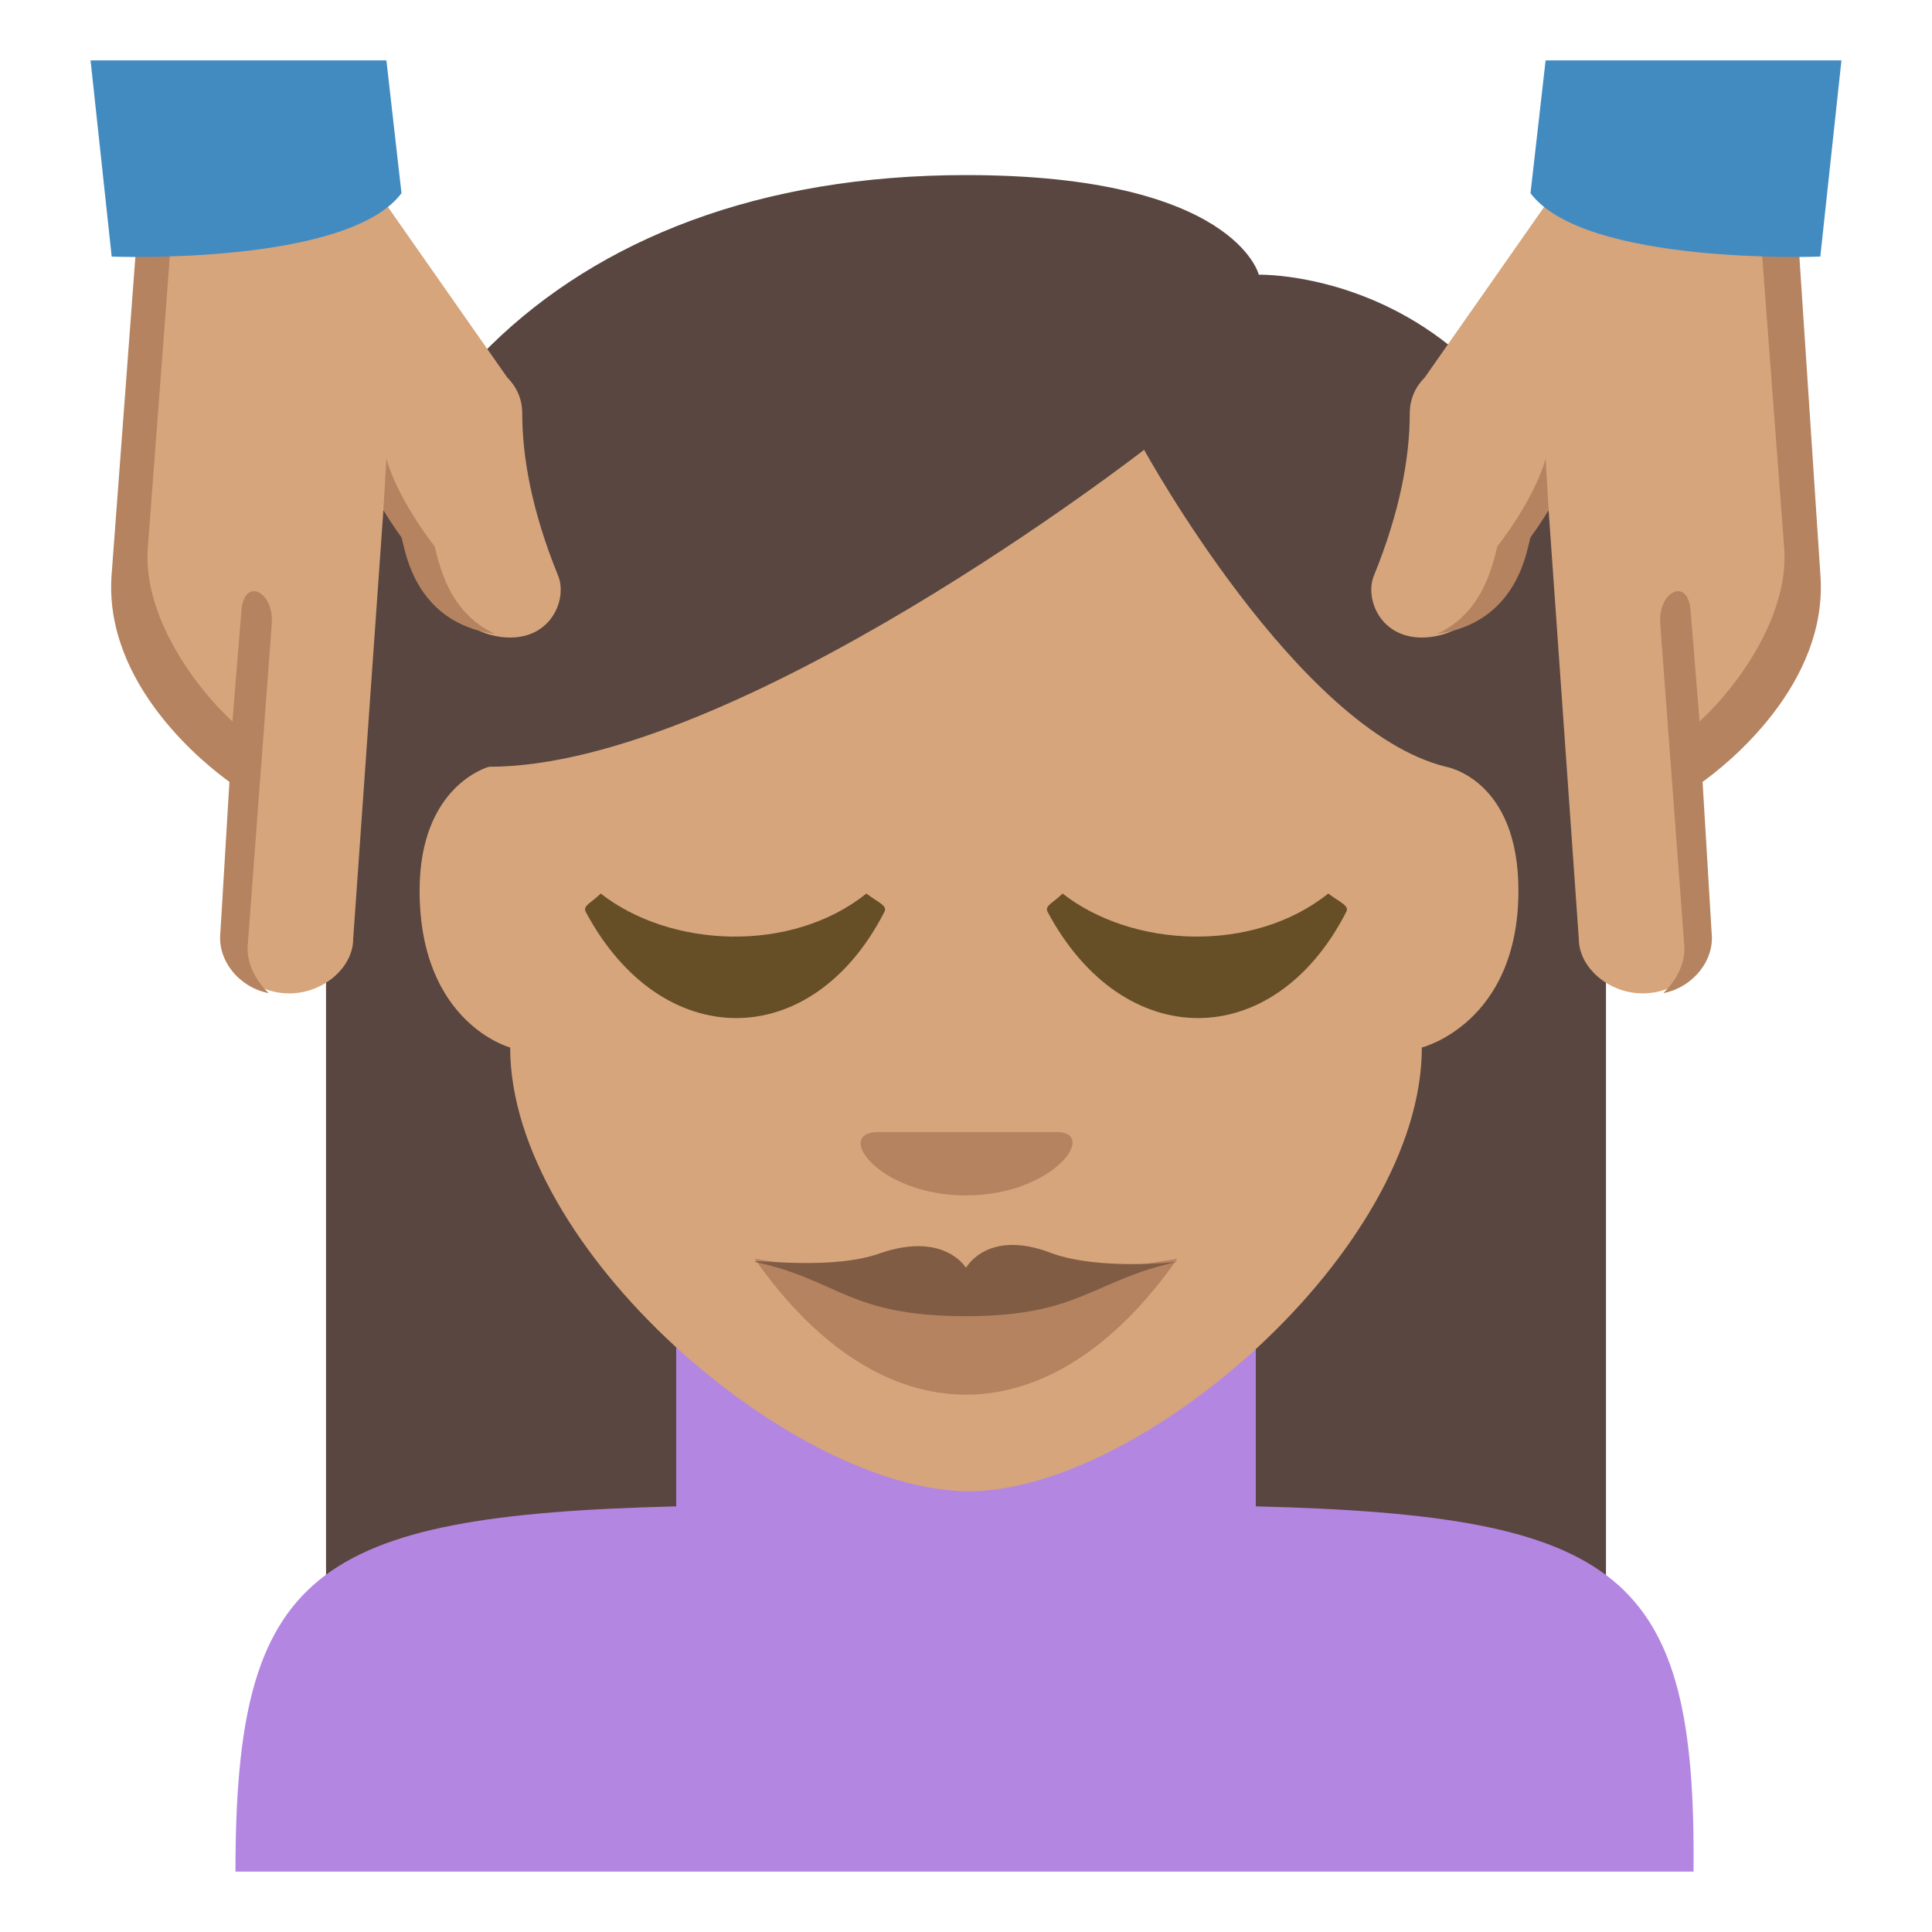
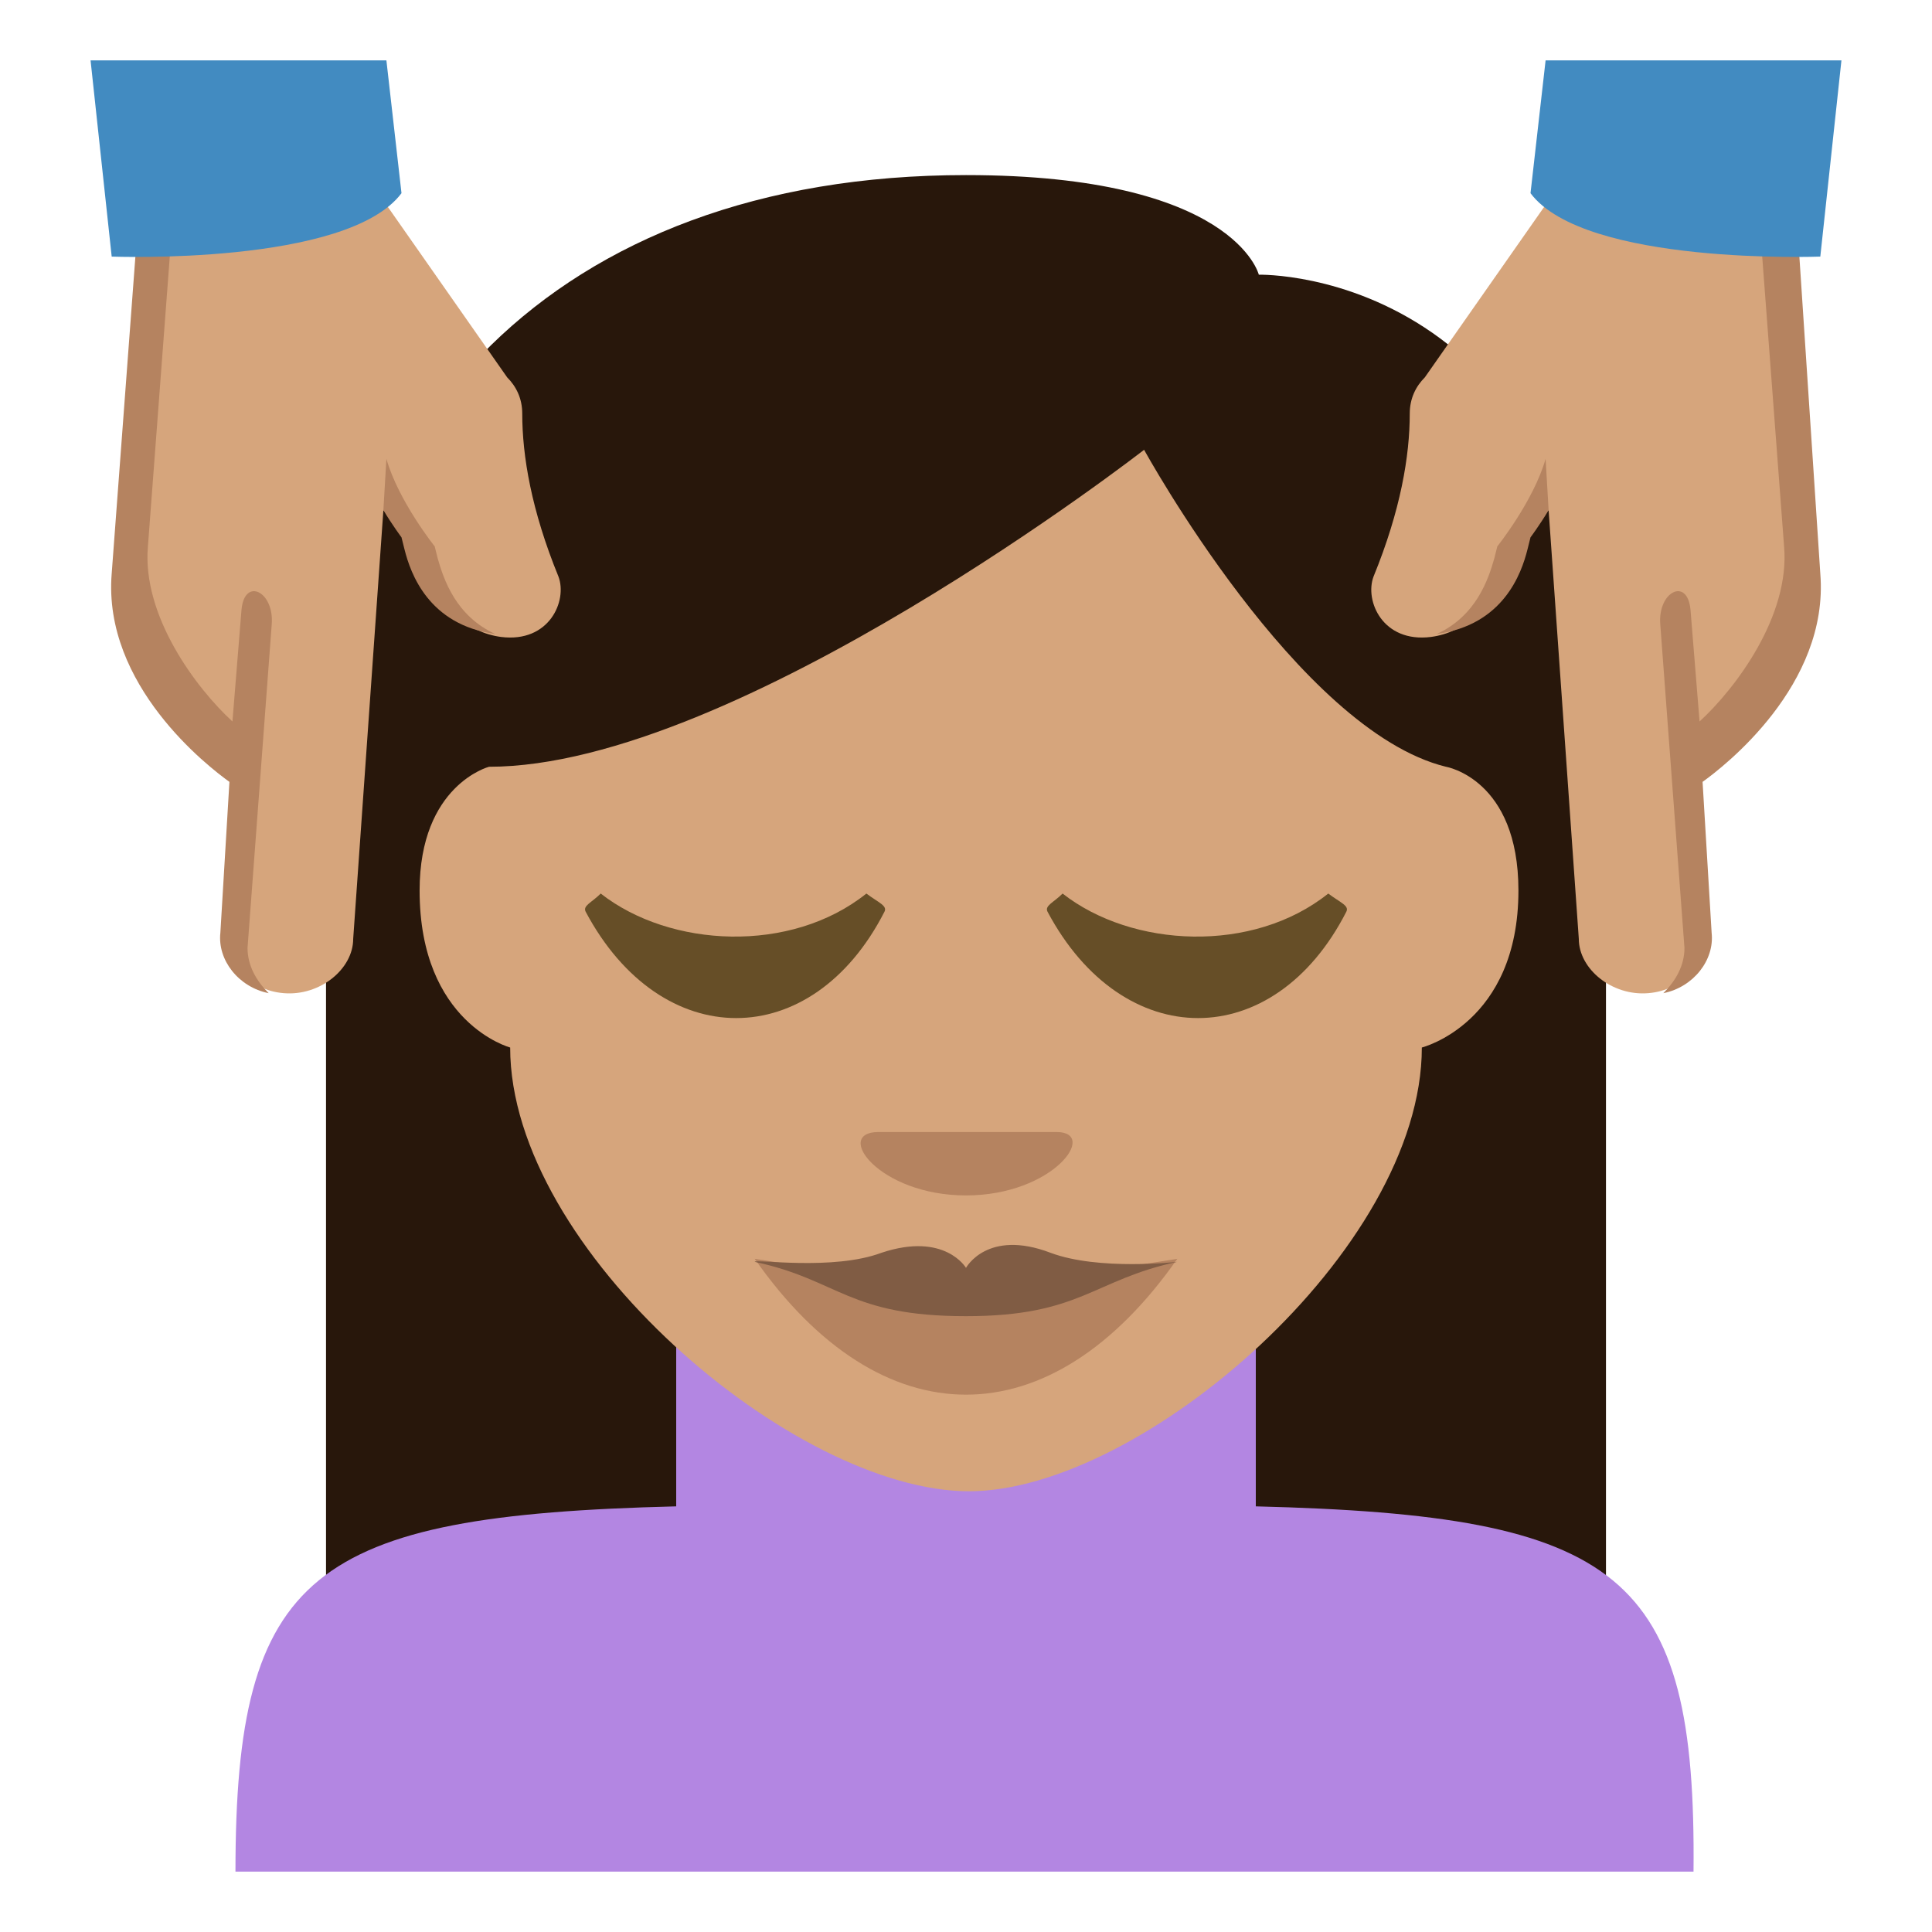
<svg xmlns="http://www.w3.org/2000/svg" viewBox="0 0 64 64" enable-background="new 0 0 64 64">
-   <path d="m32 5.8c-13.7 0-21.2 8.5-21.2 19.6v28.5h42.4v-28.5c0-16.6-11.5-16.3-11.5-16.3s-.8-3.3-9.7-3.3" fill="#594640" />
+   <path d="m32 5.8c-13.7 0-21.2 8.5-21.2 19.6v28.5h42.4v-28.5c0-16.6-11.5-16.3-11.5-16.3s-.8-3.3-9.7-3.3" fill="#28170b" />
  <path d="m41.6 49.9v-6.7h-19.2v6.7c-12.1.3-14.6 2.2-14.6 12.1h48.3c.1-9.9-2.4-11.8-14.5-12.1" fill="#b386e2" />
  <g fill="#d6a57c">
    <path d="m16.9 34.7c0 0-3-.8-3-5.2 0-3.5 2.3-4.1 2.3-4.1 8.2 0 21.7-10.5 21.7-10.5s5.1 9.3 10 10.5c0 0 2.4.4 2.4 4.1 0 4.4-3.2 5.2-3.2 5.2 0 6.7-9.3 14.7-15 14.7-5.8 0-15.2-8-15.2-14.7" />
    <path d="m18.5 19.1c-.9-2.2-1.2-4-1.2-5.4 0-.5-.2-.9-.5-1.2l-4.2-6c-1.2-2-7.8-2.1-8 1.9l-.5 10.6c-.2 3.4 3.5 6.5 4.1 6.1l-.5 5.7c-.1 1.1.5 2 1.7 2.1 1.2.1 2.3-.8 2.3-1.8l1-14.2.9.8c0 0 .7 3.1 3 3.4 1.6.2 2.2-1.2 1.9-2" />
  </g>
  <path d="m9 20.7c.1-1.1-.9-1.6-1-.5l-.3 3.7c-1.2-1.1-3-3.5-2.8-5.8l.8-10.6c.1-.8.4-1.4.8-1.9-1.1.5-1.9 1.4-2 2.7l-.8 10.7c-.3 3.7 3.2 6.4 3.9 6.9l-.3 5c-.1.9.6 1.8 1.6 2-.4-.4-.7-.9-.7-1.5l.8-10.7" fill="#b58360" />
  <path d="m3.7 8.5c0 0 7.8.3 9.6-2.1l-.5-4.4h-9.8l.7 6.5" fill="#428bc1" />
  <path d="m14.5 18.5l-.1-.4c0 0-1.2-1.5-1.6-2.9l-.1 1.7c.3.5.6.9.6.9l.1.4c.2.8.8 2.5 3 2.8-1.3-.6-1.7-1.8-1.9-2.5" fill="#b58360" />
  <path d="m45.5 19.1c.9-2.2 1.2-4 1.2-5.4 0-.5.2-.9.5-1.2l4.2-6c1.2-2 7.8-2.1 8 1.9l.5 10.6c.2 3.4-3.5 6.5-4.1 6.1l.5 5.7c.1 1.1-.5 2-1.7 2.1-1.2.1-2.3-.8-2.3-1.8l-1-14.2-.9.8c0 0-.7 3.1-3 3.4-1.6.2-2.2-1.2-1.9-2" fill="#d6a57c" />
  <path d="m55 20.7c-.1-1.1.9-1.6 1-.5l.3 3.7c1.2-1.1 3-3.5 2.8-5.8l-.8-10.6c-.1-.8-.4-1.4-.8-1.9 1.1.5 2 1.4 2.1 2.8l.7 10.6c.3 3.7-3.2 6.4-3.9 6.9l.3 5c.1.9-.6 1.8-1.6 2 .4-.4.7-.9.7-1.5l-.8-10.7" fill="#b58360" />
  <path d="m60.3 8.5c0 0-7.8.3-9.6-2.1l.5-4.4h9.8l-.7 6.5" fill="#428bc1" />
  <g fill="#b58360">
    <path d="m49.5 18.5l.1-.4c0 0 1.2-1.5 1.6-2.9l.1 1.7c-.3.5-.6.9-.6.9l-.1.4c-.2.8-.8 2.5-3 2.8 1.3-.6 1.7-1.8 1.9-2.5" />
    <path d="m32 42.8l-7-1.1c4.2 6 9.8 6 14 0l-7 1.1" />
  </g>
  <path d="m34.8 41.5c-2.1-.8-2.8.5-2.8.5s-.7-1.2-2.8-.5c-1.6.6-4.2.2-4.2.3 2.8.6 3.1 1.8 7 1.8 3.8 0 4.2-1.2 7-1.8 0 0-2.6.3-4.2-.3" fill="#805c44" />
  <path d="m32 39.6c-2.9 0-4.4-2.1-2.9-2.1 1.5 0 4.4 0 5.9 0 1.4 0-.1 2.1-3 2.1" fill="#b58360" />
  <g fill="#664e27">
    <path d="m19.4 30.2c2.5 4.7 7.5 4.7 9.9 0 .1-.2-.2-.3-.6-.6-2.5 2-6.5 1.8-8.8 0-.3.3-.6.4-.5.6" />
    <path d="m34.7 30.2c2.5 4.7 7.5 4.7 9.9 0 .1-.2-.2-.3-.6-.6-2.5 2-6.5 1.8-8.8 0-.3.3-.6.4-.5.6" />
  </g>
</svg>
